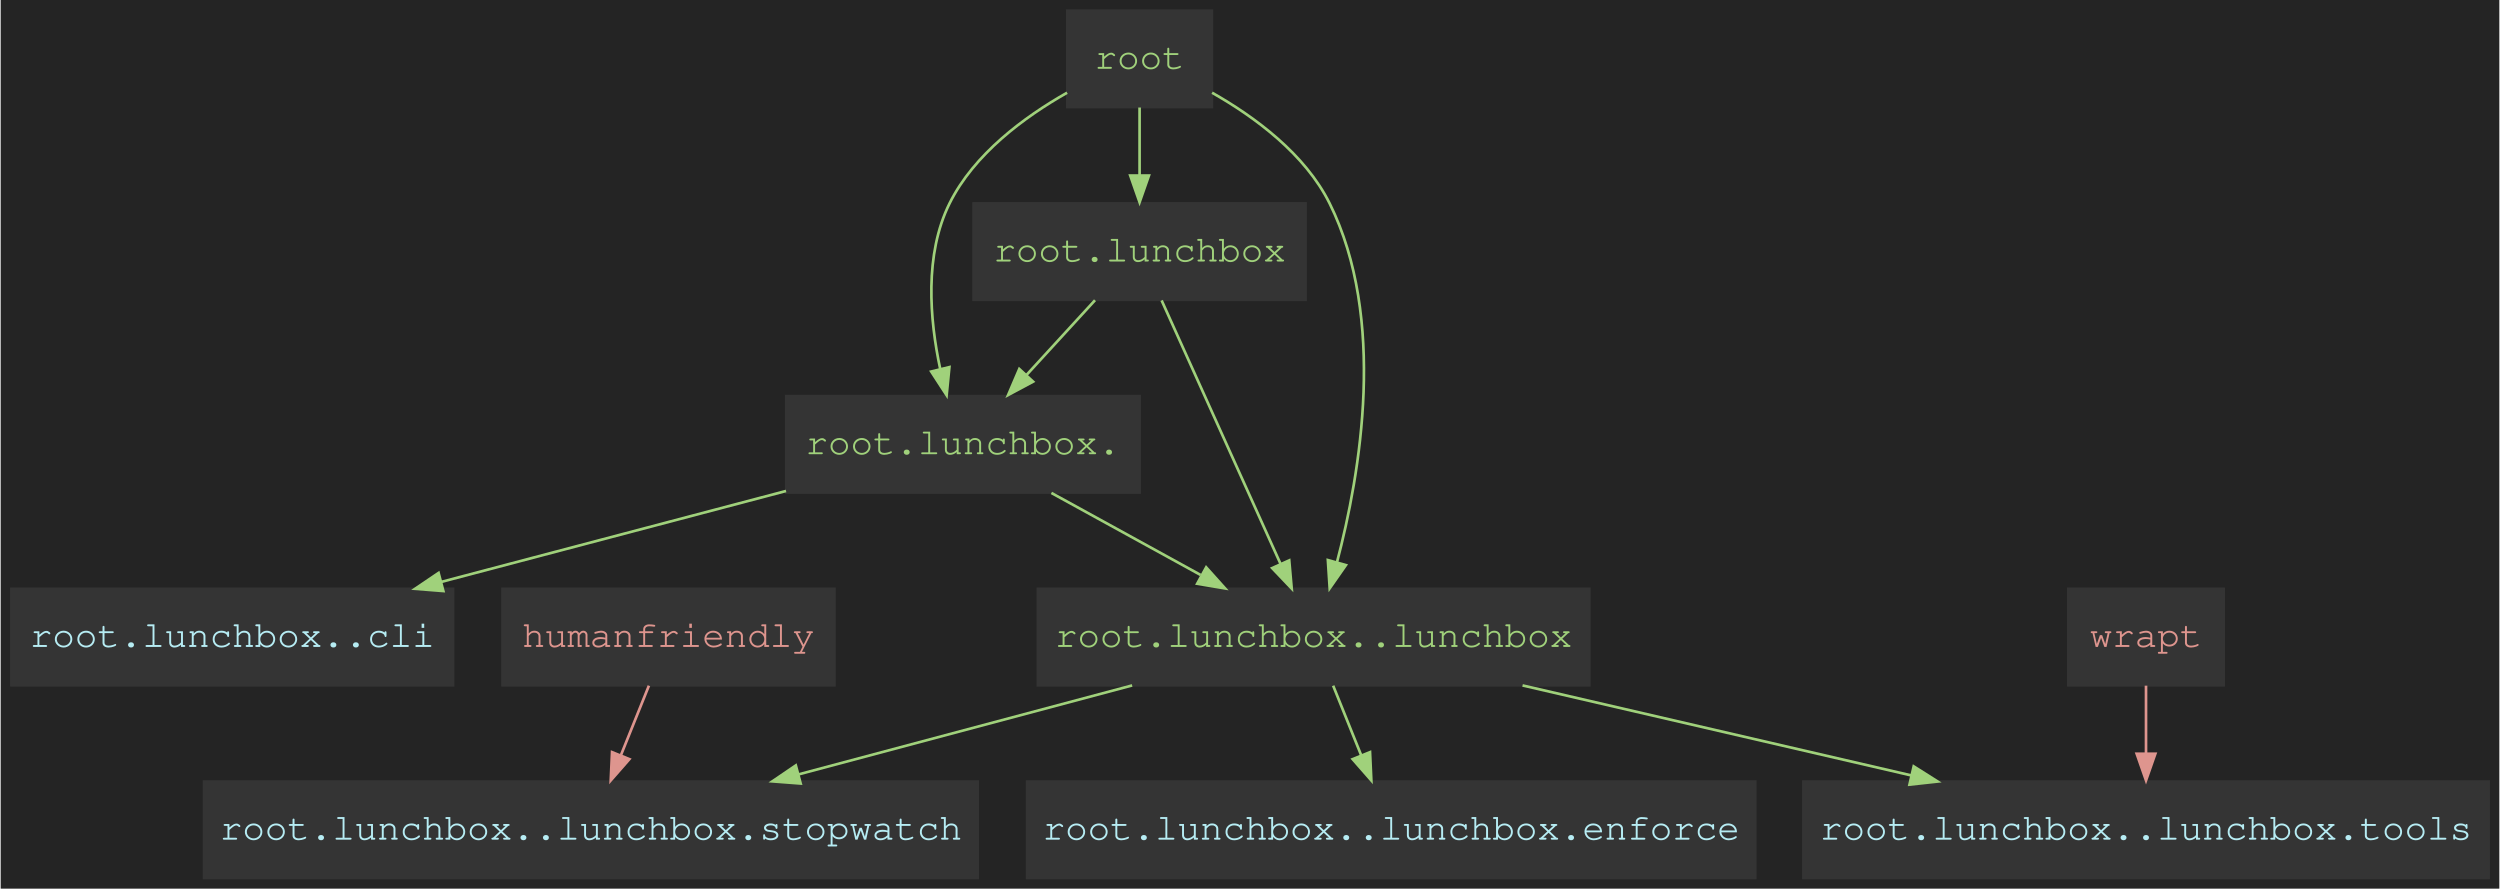
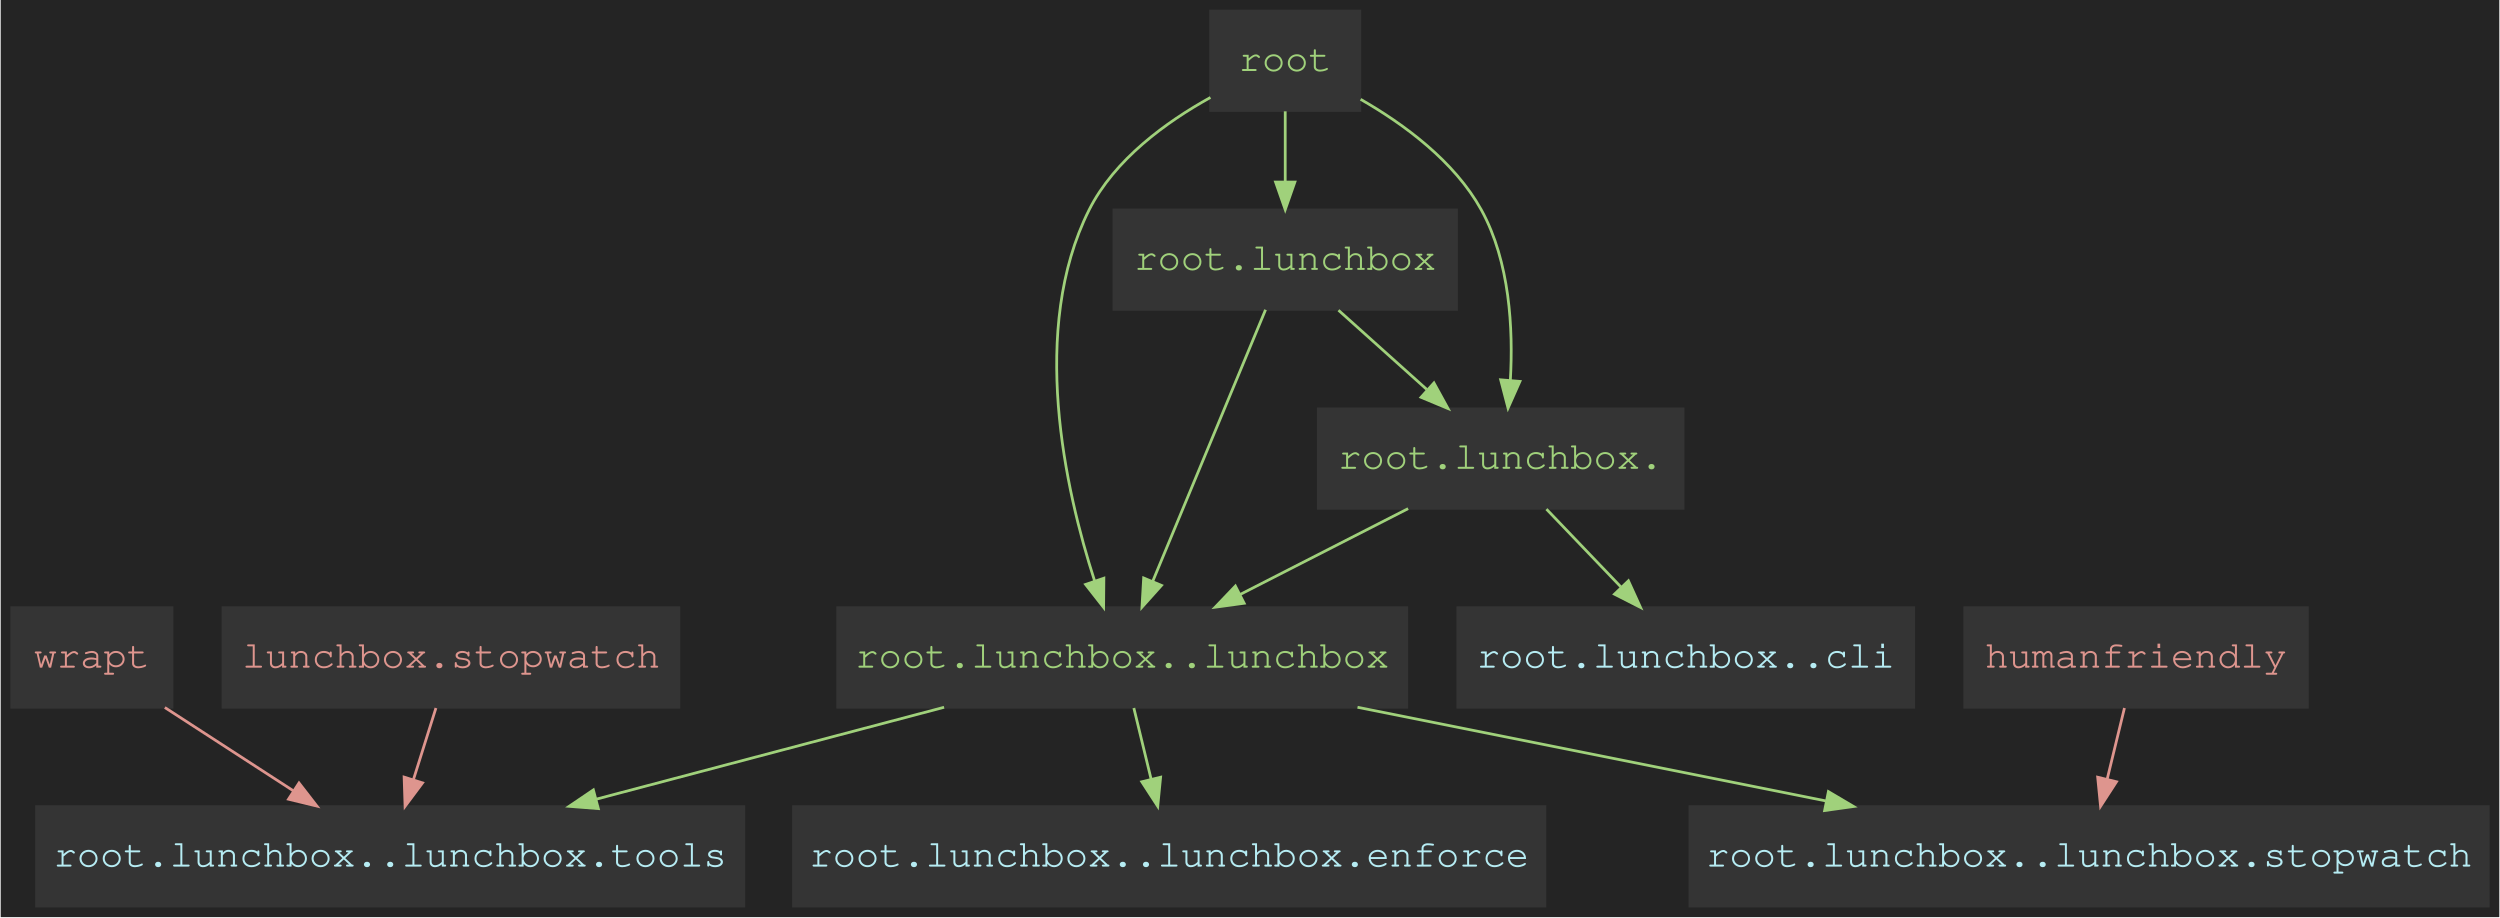
- <svg xmlns="http://www.w3.org/2000/svg" width="934pt" height="332pt" viewBox="0.00 0.00 933.50 332.00">
+ <svg xmlns="http://www.w3.org/2000/svg" width="905pt" height="332pt" viewBox="0.00 0.00 904.50 332.00">
  <g id="graph0" class="graph" transform="scale(1 1) rotate(0) translate(4 328)">
-     <polygon fill="#242424" stroke="transparent" points="-4,4 -4,-328 929.5,-328 929.5,4 -4,4" />
+     <polygon fill="#242424" stroke="transparent" points="-4,4 -4,-328 900.5,-328 900.5,4 -4,4" />
    <g id="node1" class="node">
-       <polygon fill="#343434" stroke="#343434" points="165,-108 0,-108 0,-72 165,-72 165,-108" />
-       <text text-anchor="middle" x="82.5" y="-86.3" font-family="Courier,monospace" font-size="14.00" fill="#b6ecf3">root.lunchbox..cli</text>
+       <polygon fill="#343434" stroke="#343434" points="688.5,-108 523.5,-108 523.5,-72 688.5,-72 688.5,-108" />
+       <text text-anchor="middle" x="606" y="-86.3" font-family="Courier,monospace" font-size="14.00" fill="#b6ecf3">root.lunchbox..cli</text>
    </g>
    <g id="node2" class="node">
-       <polygon fill="#343434" stroke="#343434" points="651.5,-36 379.5,-36 379.5,0 651.5,0 651.5,-36" />
-       <text text-anchor="middle" x="515.5" y="-14.3" font-family="Courier,monospace" font-size="14.00" fill="#b6ecf3">root.lunchbox..lunchbox.enforce</text>
+       <polygon fill="#343434" stroke="#343434" points="555,-36 283,-36 283,0 555,0 555,-36" />
+       <text text-anchor="middle" x="419" y="-14.3" font-family="Courier,monospace" font-size="14.00" fill="#b6ecf3">root.lunchbox..lunchbox.enforce</text>
    </g>
    <g id="node3" class="node">
-       <polygon fill="#343434" stroke="#343434" points="361,-36 72,-36 72,0 361,0 361,-36" />
-       <text text-anchor="middle" x="216.5" y="-14.3" font-family="Courier,monospace" font-size="14.00" fill="#b6ecf3">root.lunchbox..lunchbox.stopwatch</text>
+       <polygon fill="#343434" stroke="#343434" points="896.5,-36 607.5,-36 607.5,0 896.5,0 896.5,-36" />
+       <text text-anchor="middle" x="752" y="-14.3" font-family="Courier,monospace" font-size="14.00" fill="#b6ecf3">root.lunchbox..lunchbox.stopwatch</text>
    </g>
    <g id="node4" class="node">
-       <polygon fill="#343434" stroke="#343434" points="925.5,-36 669.5,-36 669.5,0 925.5,0 925.5,-36" />
-       <text text-anchor="middle" x="797.5" y="-14.3" font-family="Courier,monospace" font-size="14.00" fill="#b6ecf3">root.lunchbox..lunchbox.tools</text>
+       <polygon fill="#343434" stroke="#343434" points="265,-36 9,-36 9,0 265,0 265,-36" />
+       <text text-anchor="middle" x="137" y="-14.3" font-family="Courier,monospace" font-size="14.00" fill="#b6ecf3">root.lunchbox..lunchbox.tools</text>
    </g>
    <g id="node5" class="node">
-       <polygon fill="#343434" stroke="#343434" points="307.5,-108 183.5,-108 183.5,-72 307.5,-72 307.5,-108" />
-       <text text-anchor="middle" x="245.5" y="-86.3" font-family="Courier,monospace" font-size="14.00" fill="#de958e">humanfriendly</text>
+       <polygon fill="#343434" stroke="#343434" points="831,-108 707,-108 707,-72 831,-72 831,-108" />
+       <text text-anchor="middle" x="769" y="-86.3" font-family="Courier,monospace" font-size="14.00" fill="#de958e">humanfriendly</text>
    </g>
    <g id="edge1" class="edge">
-       <path fill="none" stroke="#de958e" d="M238.182,-71.831C235.012,-63.962 231.23,-54.571 227.719,-45.853" />
-       <polygon fill="#de958e" stroke="#de958e" points="230.899,-44.382 223.917,-36.413 224.406,-46.997 230.899,-44.382" />
+       <path fill="none" stroke="#de958e" d="M764.8,-71.7C762.9,-63.9 760.62,-54.51 758.52,-45.83" />
+       <polygon fill="#de958e" stroke="#de958e" points="761.92,-45 756.15,-36.1 755.11,-46.65 761.92,-45" />
    </g>
    <g id="node6" class="node">
-       <polygon fill="#343434" stroke="#343434" points="448.5,-324 394.5,-324 394.5,-288 448.5,-288 448.5,-324" />
-       <text text-anchor="middle" x="421.5" y="-302.3" font-family="Courier,monospace" font-size="14.00" fill="#a0d17b">root</text>
+       <polygon fill="#343434" stroke="#343434" points="488,-324 434,-324 434,-288 488,-288 488,-324" />
+       <text text-anchor="middle" x="461" y="-302.3" font-family="Courier,monospace" font-size="14.00" fill="#a0d17b">root</text>
    </g>
    <g id="node7" class="node">
-       <polygon fill="#343434" stroke="#343434" points="483.5,-252 359.5,-252 359.5,-216 483.5,-216 483.5,-252" />
-       <text text-anchor="middle" x="421.5" y="-230.3" font-family="Courier,monospace" font-size="14.00" fill="#a0d17b">root.lunchbox</text>
+       <polygon fill="#343434" stroke="#343434" points="523,-252 399,-252 399,-216 523,-216 523,-252" />
+       <text text-anchor="middle" x="461" y="-230.3" font-family="Courier,monospace" font-size="14.00" fill="#a0d17b">root.lunchbox</text>
    </g>
    <g id="edge2" class="edge">
-       <path fill="none" stroke="#a0d17b" d="M421.5,-287.831C421.5,-280.131 421.5,-270.974 421.5,-262.417" />
-       <polygon fill="#a0d17b" stroke="#a0d17b" points="425,-262.413 421.5,-252.413 418,-262.413 425,-262.413" />
+       <path fill="none" stroke="#a0d17b" d="M461,-287.7C461,-279.98 461,-270.71 461,-262.11" />
+       <polygon fill="#a0d17b" stroke="#a0d17b" points="464.5,-262.1 461,-252.1 457.5,-262.1 464.5,-262.1" />
    </g>
    <g id="node8" class="node">
-       <polygon fill="#343434" stroke="#343434" points="421.5,-180 289.5,-180 289.5,-144 421.5,-144 421.5,-180" />
-       <text text-anchor="middle" x="355.5" y="-158.3" font-family="Courier,monospace" font-size="14.00" fill="#a0d17b">root.lunchbox.</text>
+       <polygon fill="#343434" stroke="#343434" points="605,-180 473,-180 473,-144 605,-144 605,-180" />
+       <text text-anchor="middle" x="539" y="-158.3" font-family="Courier,monospace" font-size="14.00" fill="#a0d17b">root.lunchbox.</text>
    </g>
    <g id="edge3" class="edge">
-       <path fill="none" stroke="#a0d17b" d="M394.415,-293.361C378.456,-284.308 359.649,-270.453 350.5,-252 341.042,-232.924 343.05,-208.704 347.007,-190.195" />
-       <polygon fill="#a0d17b" stroke="#a0d17b" points="350.45,-190.849 349.418,-180.305 343.649,-189.192 350.45,-190.849" />
+       <path fill="none" stroke="#a0d17b" d="M488.29,-292.05C503.9,-283.11 522.27,-269.64 532,-252 542.32,-233.28 543.56,-208.9 542.5,-190.39" />
+       <polygon fill="#a0d17b" stroke="#a0d17b" points="545.97,-189.93 541.66,-180.25 538.99,-190.51 545.97,-189.93" />
    </g>
    <g id="node9" class="node">
-       <polygon fill="#343434" stroke="#343434" points="589.5,-108 383.5,-108 383.5,-72 589.5,-72 589.5,-108" />
-       <text text-anchor="middle" x="486.5" y="-86.3" font-family="Courier,monospace" font-size="14.00" fill="#a0d17b">root.lunchbox..lunchbox</text>
+       <polygon fill="#343434" stroke="#343434" points="505,-108 299,-108 299,-72 505,-72 505,-108" />
+       <text text-anchor="middle" x="402" y="-86.3" font-family="Courier,monospace" font-size="14.00" fill="#a0d17b">root.lunchbox..lunchbox</text>
    </g>
    <g id="edge4" class="edge">
-       <path fill="none" stroke="#a0d17b" d="M448.585,-293.361C464.544,-284.308 483.351,-270.453 492.5,-252 513.8,-209.04 504.091,-151.508 495.213,-117.828" />
-       <polygon fill="#a0d17b" stroke="#a0d17b" points="498.581,-116.874 492.52,-108.184 491.839,-118.757 498.581,-116.874" />
+       <path fill="none" stroke="#a0d17b" d="M433.93,-292.72C417.98,-283.88 399.17,-270.29 390,-252 368.37,-208.86 381.26,-150.91 392.03,-117.6" />
+       <polygon fill="#a0d17b" stroke="#a0d17b" points="395.35,-118.69 395.26,-108.09 388.73,-116.43 395.35,-118.69" />
    </g>
    <g id="edge5" class="edge">
-       <path fill="none" stroke="#a0d17b" d="M404.845,-215.831C397.089,-207.369 387.72,-197.149 379.239,-187.897" />
-       <polygon fill="#a0d17b" stroke="#a0d17b" points="381.716,-185.42 372.379,-180.413 376.556,-190.15 381.716,-185.42" />
+       <path fill="none" stroke="#a0d17b" d="M480.28,-215.7C489.92,-207.05 501.73,-196.45 512.23,-187.03" />
+       <polygon fill="#a0d17b" stroke="#a0d17b" points="514.84,-189.39 519.94,-180.1 510.16,-184.18 514.84,-189.39" />
    </g>
    <g id="edge6" class="edge">
-       <path fill="none" stroke="#a0d17b" d="M429.732,-215.762C440.966,-190.876 461.185,-146.082 474.215,-117.216" />
-       <polygon fill="#a0d17b" stroke="#a0d17b" points="477.41,-118.644 478.334,-108.09 471.03,-115.764 477.41,-118.644" />
+       <path fill="none" stroke="#a0d17b" d="M453.88,-215.87C443.74,-191.46 425.03,-146.43 413.07,-117.64" />
+       <polygon fill="#a0d17b" stroke="#a0d17b" points="416.21,-116.08 409.14,-108.19 409.75,-118.77 416.21,-116.08" />
    </g>
    <g id="edge7" class="edge">
-       <path fill="none" stroke="#a0d17b" d="M289.414,-144.571C250.636,-134.344 201.417,-121.363 160.712,-110.627" />
-       <polygon fill="#a0d17b" stroke="#a0d17b" points="161.39,-107.186 150.828,-108.021 159.605,-113.955 161.39,-107.186" />
+       <path fill="none" stroke="#a0d17b" d="M555.56,-143.7C563.68,-135.22 573.59,-124.86 582.47,-115.58" />
+       <polygon fill="#a0d17b" stroke="#a0d17b" points="585.24,-117.75 589.63,-108.1 580.19,-112.91 585.24,-117.75" />
    </g>
    <g id="edge8" class="edge">
-       <path fill="none" stroke="#a0d17b" d="M388.557,-143.831C405.468,-134.537 426.238,-123.121 444.294,-113.197" />
-       <polygon fill="#a0d17b" stroke="#a0d17b" points="446.376,-116.047 453.454,-108.163 443.004,-109.912 446.376,-116.047" />
+       <path fill="none" stroke="#a0d17b" d="M505.49,-143.88C487.16,-134.51 464.26,-122.81 444.67,-112.8" />
+       <polygon fill="#a0d17b" stroke="#a0d17b" points="446.14,-109.62 435.64,-108.19 442.96,-115.86 446.14,-109.62" />
    </g>
    <g id="edge9" class="edge">
-       <path fill="none" stroke="#a0d17b" d="M493.818,-71.831C496.988,-63.962 500.77,-54.571 504.281,-45.853" />
-       <polygon fill="#a0d17b" stroke="#a0d17b" points="507.594,-46.997 508.084,-36.413 501.101,-44.382 507.594,-46.997" />
+       <path fill="none" stroke="#a0d17b" d="M406.2,-71.7C408.1,-63.9 410.38,-54.51 412.48,-45.83" />
+       <polygon fill="#a0d17b" stroke="#a0d17b" points="415.89,-46.65 414.85,-36.1 409.08,-45 415.89,-46.65" />
    </g>
    <g id="edge10" class="edge">
-       <path fill="none" stroke="#a0d17b" d="M418.716,-71.924C380.843,-61.825 333.493,-49.198 294.135,-38.703" />
-       <polygon fill="#a0d17b" stroke="#a0d17b" points="294.876,-35.278 284.312,-36.083 293.072,-42.042 294.876,-35.278" />
+       <path fill="none" stroke="#a0d17b" d="M487.17,-71.97C538.4,-61.72 603.72,-48.66 656.67,-38.07" />
+       <polygon fill="#a0d17b" stroke="#a0d17b" points="657.63,-41.44 666.75,-36.05 656.26,-34.58 657.63,-41.44" />
    </g>
    <g id="edge11" class="edge">
-       <path fill="none" stroke="#a0d17b" d="M564.577,-71.924C608.748,-61.698 664.108,-48.882 709.773,-38.31" />
-       <polygon fill="#a0d17b" stroke="#a0d17b" points="710.708,-41.686 719.661,-36.021 709.129,-34.866 710.708,-41.686" />
+       <path fill="none" stroke="#a0d17b" d="M337.51,-71.97C299.52,-61.93 251.29,-49.19 211.66,-38.72" />
+       <polygon fill="#a0d17b" stroke="#a0d17b" points="212.34,-35.28 201.78,-36.11 210.55,-42.05 212.34,-35.28" />
    </g>
    <g id="node10" class="node">
-       <polygon fill="#343434" stroke="#343434" points="826.5,-108 768.5,-108 768.5,-72 826.5,-72 826.5,-108" />
-       <text text-anchor="middle" x="797.5" y="-86.3" font-family="Courier,monospace" font-size="14.00" fill="#de958e">wrapt</text>
+       <polygon fill="#343434" stroke="#343434" points="241.5,-108 76.5,-108 76.5,-72 241.5,-72 241.5,-108" />
+       <text text-anchor="middle" x="159" y="-86.3" font-family="Courier,monospace" font-size="14.00" fill="#de958e">lunchbox.stopwatch</text>
    </g>
    <g id="edge12" class="edge">
-       <path fill="none" stroke="#de958e" d="M797.5,-71.831C797.5,-64.131 797.5,-54.974 797.5,-46.417" />
-       <polygon fill="#de958e" stroke="#de958e" points="801,-46.413 797.5,-36.413 794,-46.413 801,-46.413" />
+       <path fill="none" stroke="#de958e" d="M153.56,-71.7C151.11,-63.9 148.16,-54.51 145.43,-45.83" />
+       <polygon fill="#de958e" stroke="#de958e" points="148.71,-44.59 142.38,-36.1 142.04,-46.69 148.71,-44.59" />
+     </g>
+     <g id="node11" class="node">
+       <polygon fill="#343434" stroke="#343434" points="58,-108 0,-108 0,-72 58,-72 58,-108" />
+       <text text-anchor="middle" x="29" y="-86.3" font-family="Courier,monospace" font-size="14.00" fill="#de958e">wrapt</text>
+     </g>
+     <g id="edge13" class="edge">
+       <path fill="none" stroke="#de958e" d="M55.42,-71.88C69.41,-62.81 86.78,-51.55 101.89,-41.76" />
+       <polygon fill="#de958e" stroke="#de958e" points="103.99,-44.57 110.48,-36.19 100.18,-38.69 103.99,-44.57" />
    </g>
  </g>
</svg>
